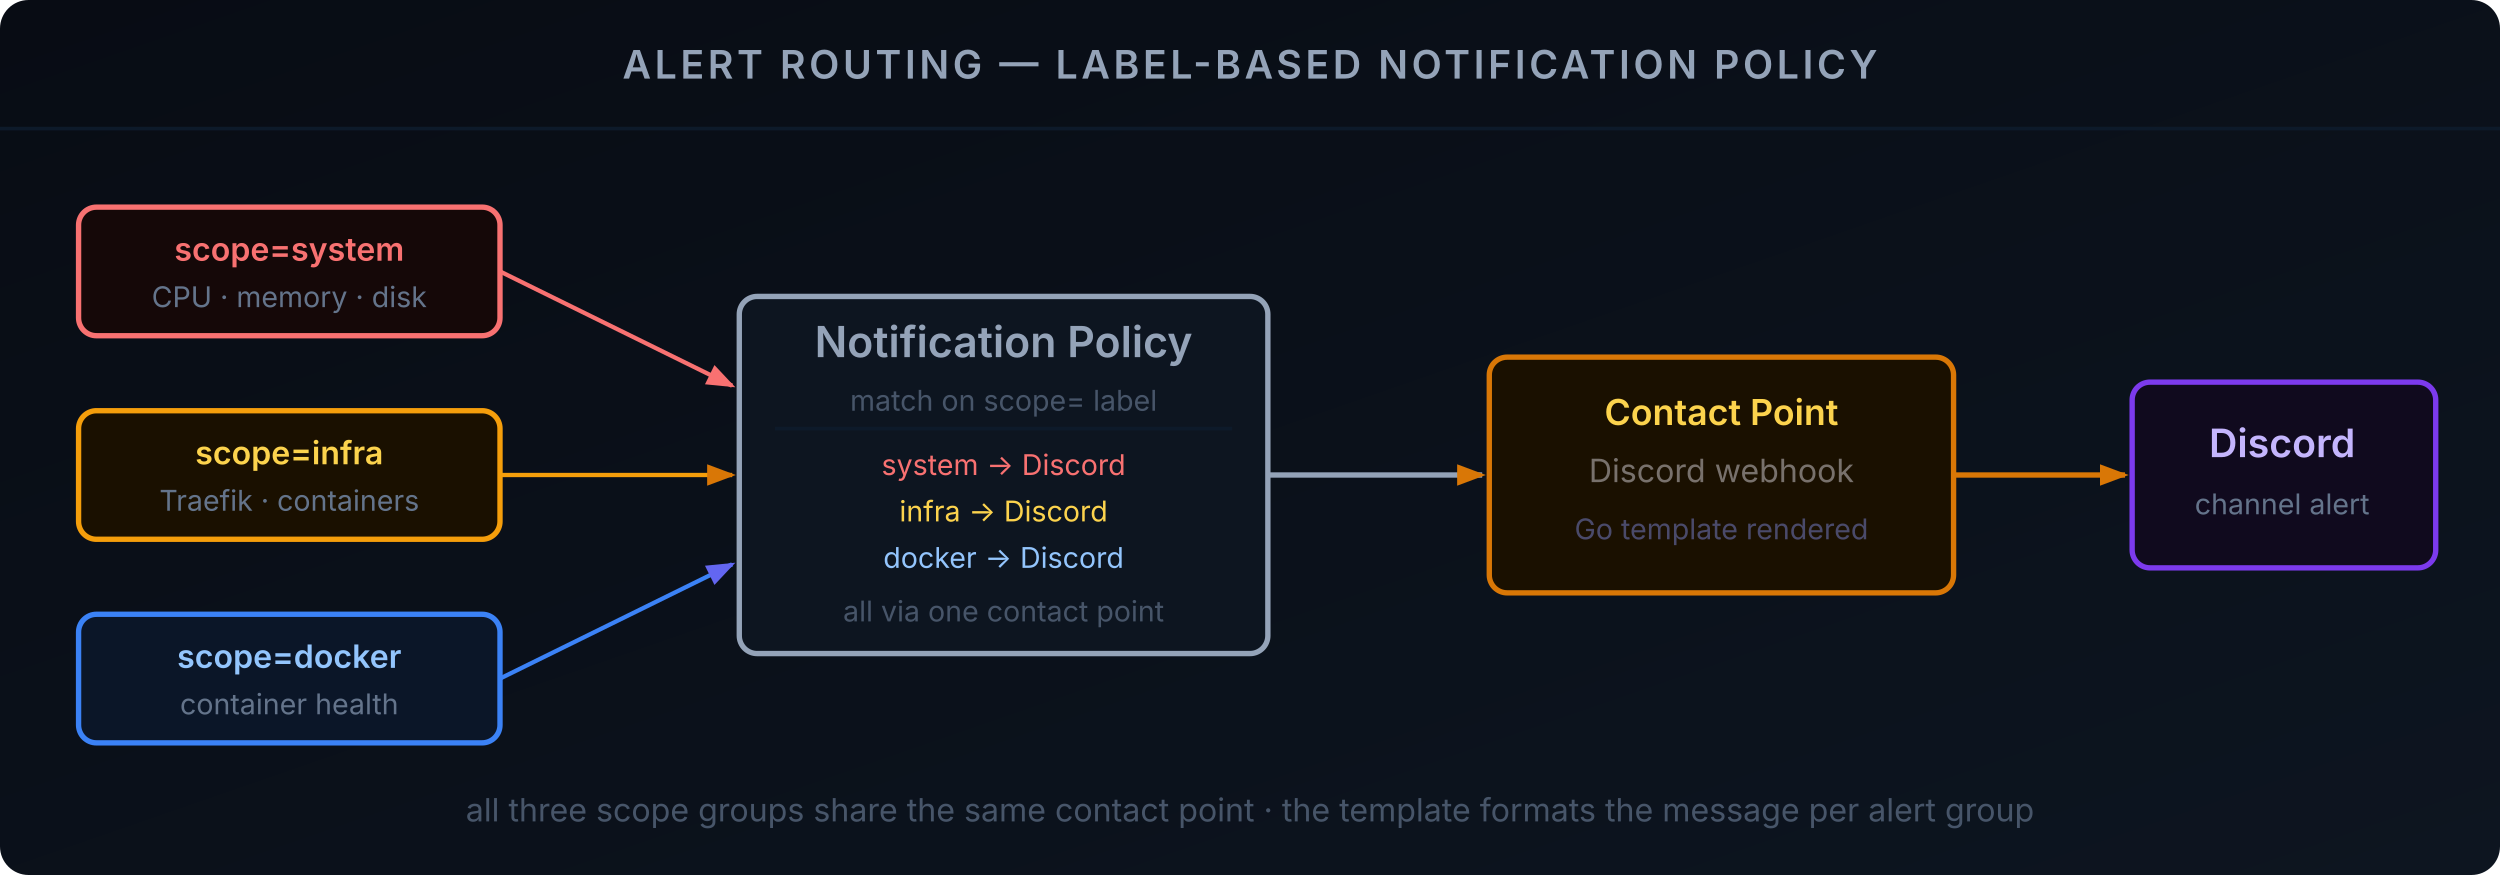
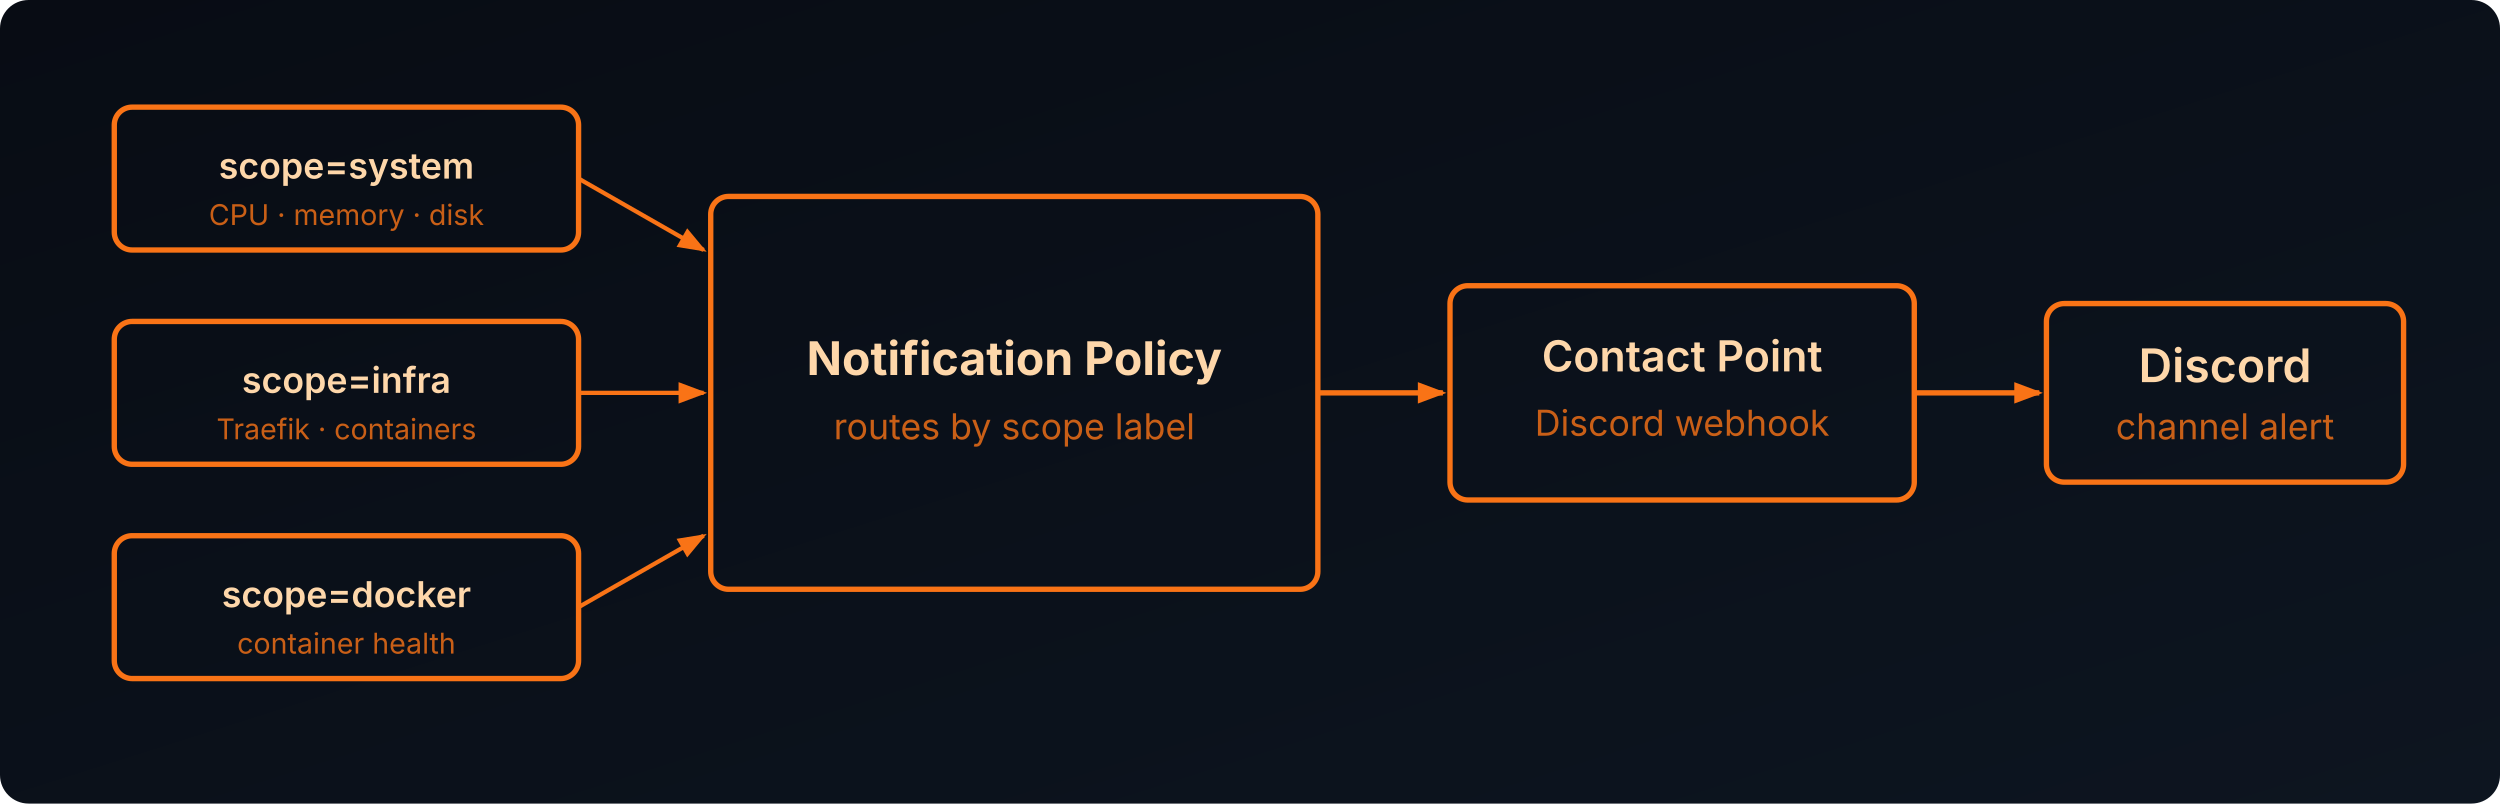
- <svg xmlns="http://www.w3.org/2000/svg" viewBox="0 0 700 245" width="700" height="245" font-family="system-ui,-apple-system,BlinkMacSystemFont,'Segoe UI',sans-serif">
+ <svg xmlns="http://www.w3.org/2000/svg" viewBox="0 0 700 225" width="700" height="225" font-family="system-ui,-apple-system,BlinkMacSystemFont,'Segoe UI',sans-serif">
  <defs>
    <linearGradient id="bg" x1="0" y1="0" x2="1" y2="1">
      <stop offset="0%" stop-color="#080c14" />
      <stop offset="100%" stop-color="#0d1520" />
    </linearGradient>
-     <marker id="arr-red" markerWidth="8" markerHeight="6" refX="7" refY="3" orient="auto" markerUnits="userSpaceOnUse">
-       <polygon points="0,0 8,3 0,6" fill="#f87171" />
-     </marker>
-     <marker id="arr-amber" markerWidth="8" markerHeight="6" refX="7" refY="3" orient="auto" markerUnits="userSpaceOnUse">
-       <polygon points="0,0 8,3 0,6" fill="#d97706" />
-     </marker>
-     <marker id="arr-indigo" markerWidth="8" markerHeight="6" refX="7" refY="3" orient="auto" markerUnits="userSpaceOnUse">
-       <polygon points="0,0 8,3 0,6" fill="#6366f1" />
+     <marker id="arr-orange" markerWidth="8" markerHeight="6" refX="7" refY="3" orient="auto" markerUnits="userSpaceOnUse">
+       <polygon points="0,0 8,3 0,6" fill="#f97316" />
    </marker>
  </defs>
-   <rect width="700" height="245" fill="url(#bg)" rx="8" />
-   <line x1="0" y1="36" x2="700" y2="36" stroke="#0d1a2a" stroke-width="1" />
-   <text x="350" y="22" text-anchor="middle" font-size="11" font-weight="600" fill="#94a3b8" letter-spacing="1">ALERT ROUTING — LABEL-BASED NOTIFICATION POLICY</text>
-   <rect x="22" y="58" width="118" height="36" fill="#150808" stroke="#f87171" stroke-width="1.5" rx="5" />
-   <text x="81" y="73" text-anchor="middle" font-size="9" font-weight="600" fill="#f87171">scope=system</text>
-   <text x="81" y="86" text-anchor="middle" font-size="8" fill="#64748b">CPU · memory · disk</text>
-   <rect x="22" y="115" width="118" height="36" fill="#1a1000" stroke="#f59e0b" stroke-width="1.5" rx="5" />
-   <text x="81" y="130" text-anchor="middle" font-size="9" font-weight="600" fill="#fcd34d">scope=infra</text>
-   <text x="81" y="143" text-anchor="middle" font-size="8" fill="#64748b">Traefik · containers</text>
-   <rect x="22" y="172" width="118" height="36" fill="#0b1628" stroke="#3b82f6" stroke-width="1.5" rx="5" />
-   <text x="81" y="187" text-anchor="middle" font-size="9" font-weight="600" fill="#93c5fd">scope=docker</text>
-   <text x="81" y="200" text-anchor="middle" font-size="8" fill="#64748b">container health</text>
-   <line x1="140" y1="76" x2="205" y2="108" stroke="#f87171" stroke-width="1.2" marker-end="url(#arr-red)" />
-   <line x1="140" y1="133" x2="205" y2="133" stroke="#f59e0b" stroke-width="1.2" marker-end="url(#arr-amber)" />
-   <line x1="140" y1="190" x2="205" y2="158" stroke="#3b82f6" stroke-width="1.2" marker-end="url(#arr-indigo)" />
-   <rect x="207" y="83" width="148" height="100" fill="#0d1520" stroke="#94a3b8" stroke-width="1.5" rx="5" />
-   <text x="281" y="100" text-anchor="middle" font-size="12" font-weight="600" fill="#94a3b8">Notification Policy</text>
-   <text x="281" y="115" text-anchor="middle" font-size="8" fill="#475569">match on scope= label</text>
-   <line x1="217" y1="120" x2="345" y2="120" stroke="#0d1a2a" stroke-width="1" />
-   <text x="281" y="133" text-anchor="middle" font-size="8" fill="#f87171">system → Discord</text>
-   <text x="281" y="146" text-anchor="middle" font-size="8" fill="#fcd34d">infra → Discord</text>
-   <text x="281" y="159" text-anchor="middle" font-size="8" fill="#93c5fd">docker → Discord</text>
-   <text x="281" y="174" text-anchor="middle" font-size="8" fill="#475569">all via one contact point</text>
-   <line x1="355" y1="133" x2="415" y2="133" stroke="#94a3b8" stroke-width="1.5" marker-end="url(#arr-amber)" />
-   <rect x="417" y="100" width="130" height="66" fill="#1a1000" stroke="#d97706" stroke-width="1.5" rx="5" />
-   <text x="482" y="119" text-anchor="middle" font-size="10" font-weight="600" fill="#fcd34d">Contact Point</text>
-   <text x="482" y="135" text-anchor="middle" font-size="9" fill="#78716c">Discord webhook</text>
-   <text x="482" y="151" text-anchor="middle" font-size="8" fill="#4a4a6a">Go template rendered</text>
-   <line x1="547" y1="133" x2="595" y2="133" stroke="#d97706" stroke-width="1.5" marker-end="url(#arr-amber)" />
-   <rect x="597" y="107" width="85" height="52" fill="#100a1e" stroke="#7c3aed" stroke-width="1.5" rx="5" />
-   <text x="639" y="128" text-anchor="middle" font-size="11" font-weight="600" fill="#c4b5fd">Discord</text>
-   <text x="639" y="144" text-anchor="middle" font-size="8" fill="#64748b">channel alert</text>
-   <text x="350" y="230" text-anchor="middle" font-size="9" fill="#475569">all three scope groups share the same contact point · the template formats the message per alert group</text>
+   <rect width="700" height="225" fill="url(#bg)" rx="8" />
+   <rect x="32" y="30" width="130" height="40" fill="none" stroke="#f97316" stroke-width="1.5" rx="5" />
+   <text x="97" y="50" text-anchor="middle" font-size="10" font-weight="600" fill="#fed7aa">scope=system</text>
+   <text x="97" y="63" text-anchor="middle" font-size="8" fill="#f97316" opacity="0.8">CPU · memory · disk</text>
+   <rect x="32" y="90" width="130" height="40" fill="none" stroke="#f97316" stroke-width="1.5" rx="5" />
+   <text x="97" y="110" text-anchor="middle" font-size="10" font-weight="600" fill="#fed7aa">scope=infra</text>
+   <text x="97" y="123" text-anchor="middle" font-size="8" fill="#f97316" opacity="0.8">Traefik · containers</text>
+   <rect x="32" y="150" width="130" height="40" fill="none" stroke="#f97316" stroke-width="1.5" rx="5" />
+   <text x="97" y="170" text-anchor="middle" font-size="10" font-weight="600" fill="#fed7aa">scope=docker</text>
+   <text x="97" y="183" text-anchor="middle" font-size="8" fill="#f97316" opacity="0.8">container health</text>
+   <line x1="162" y1="50" x2="197" y2="70" stroke="#f97316" stroke-width="1.2" marker-end="url(#arr-orange)" />
+   <line x1="162" y1="110" x2="197" y2="110" stroke="#f97316" stroke-width="1.2" marker-end="url(#arr-orange)" />
+   <line x1="162" y1="170" x2="197" y2="150" stroke="#f97316" stroke-width="1.2" marker-end="url(#arr-orange)" />
+   <rect x="199" y="55" width="170" height="110" fill="none" stroke="#f97316" stroke-width="1.5" rx="5" />
+   <text x="284" y="105" text-anchor="middle" font-size="13" font-weight="700" fill="#fed7aa">Notification Policy</text>
+   <text x="284" y="123" text-anchor="middle" font-size="10" fill="#f97316" opacity="0.8">routes by scope label</text>
+   <line x1="369" y1="110" x2="404" y2="110" stroke="#f97316" stroke-width="1.5" marker-end="url(#arr-orange)" />
+   <rect x="406" y="80" width="130" height="60" fill="none" stroke="#f97316" stroke-width="1.5" rx="5" />
+   <text x="471" y="104" text-anchor="middle" font-size="12" font-weight="600" fill="#fed7aa">Contact Point</text>
+   <text x="471" y="122" text-anchor="middle" font-size="10" fill="#f97316" opacity="0.8">Discord webhook</text>
+   <line x1="536" y1="110" x2="571" y2="110" stroke="#f97316" stroke-width="1.5" marker-end="url(#arr-orange)" />
+   <rect x="573" y="85" width="100" height="50" fill="none" stroke="#f97316" stroke-width="1.5" rx="5" />
+   <text x="623" y="107" text-anchor="middle" font-size="13" font-weight="600" fill="#fed7aa">Discord</text>
+   <text x="623" y="123" text-anchor="middle" font-size="10" fill="#f97316" opacity="0.8">channel alert</text>
</svg>
